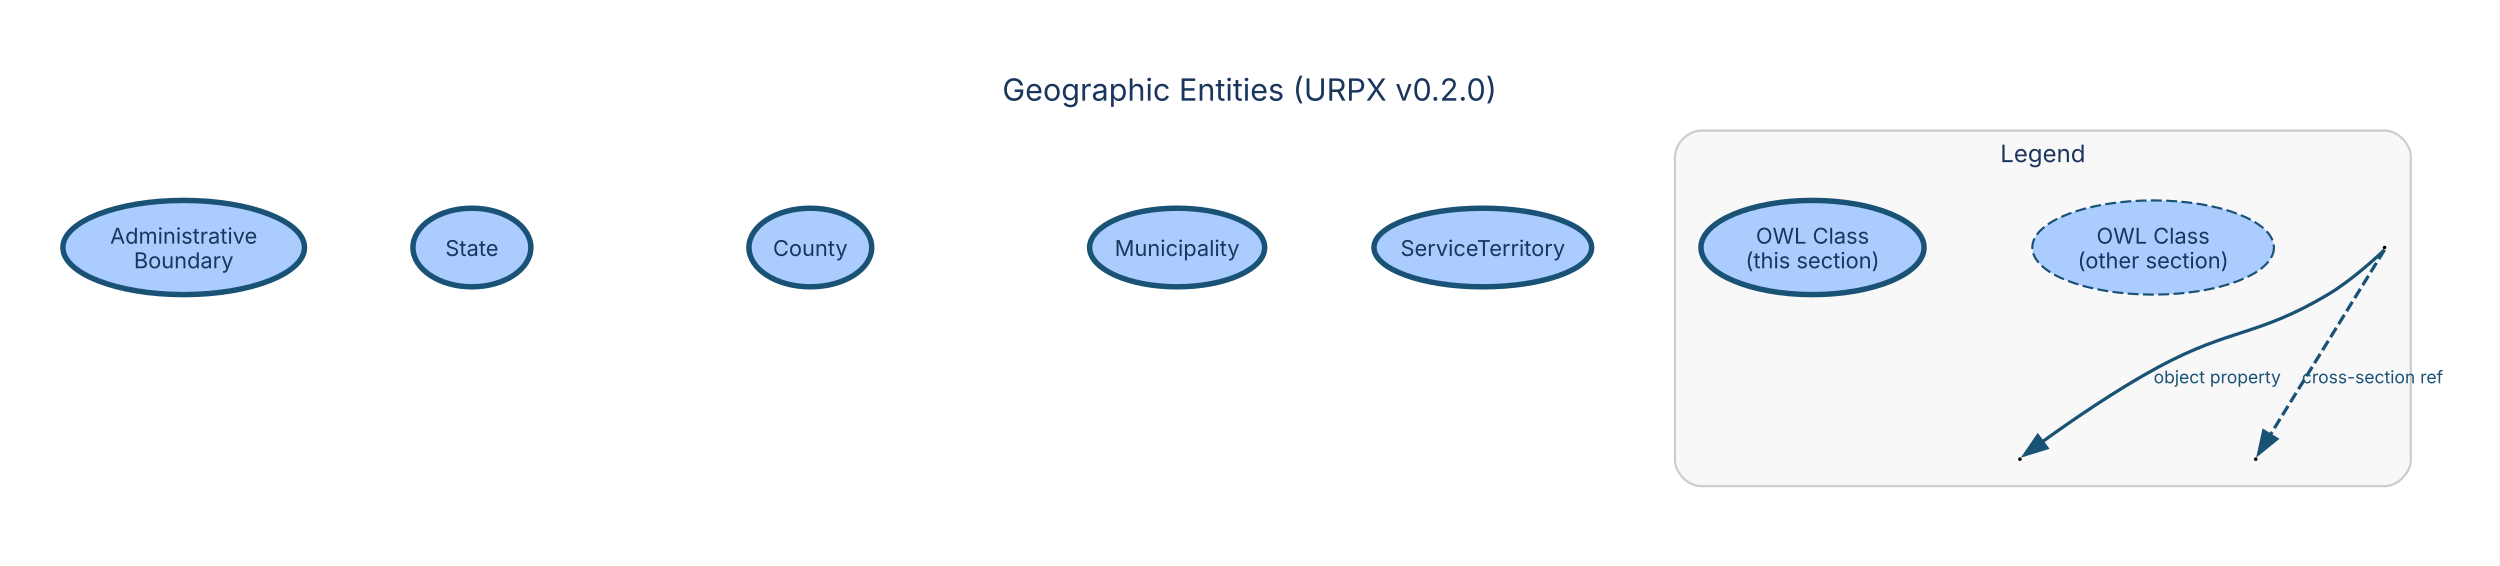
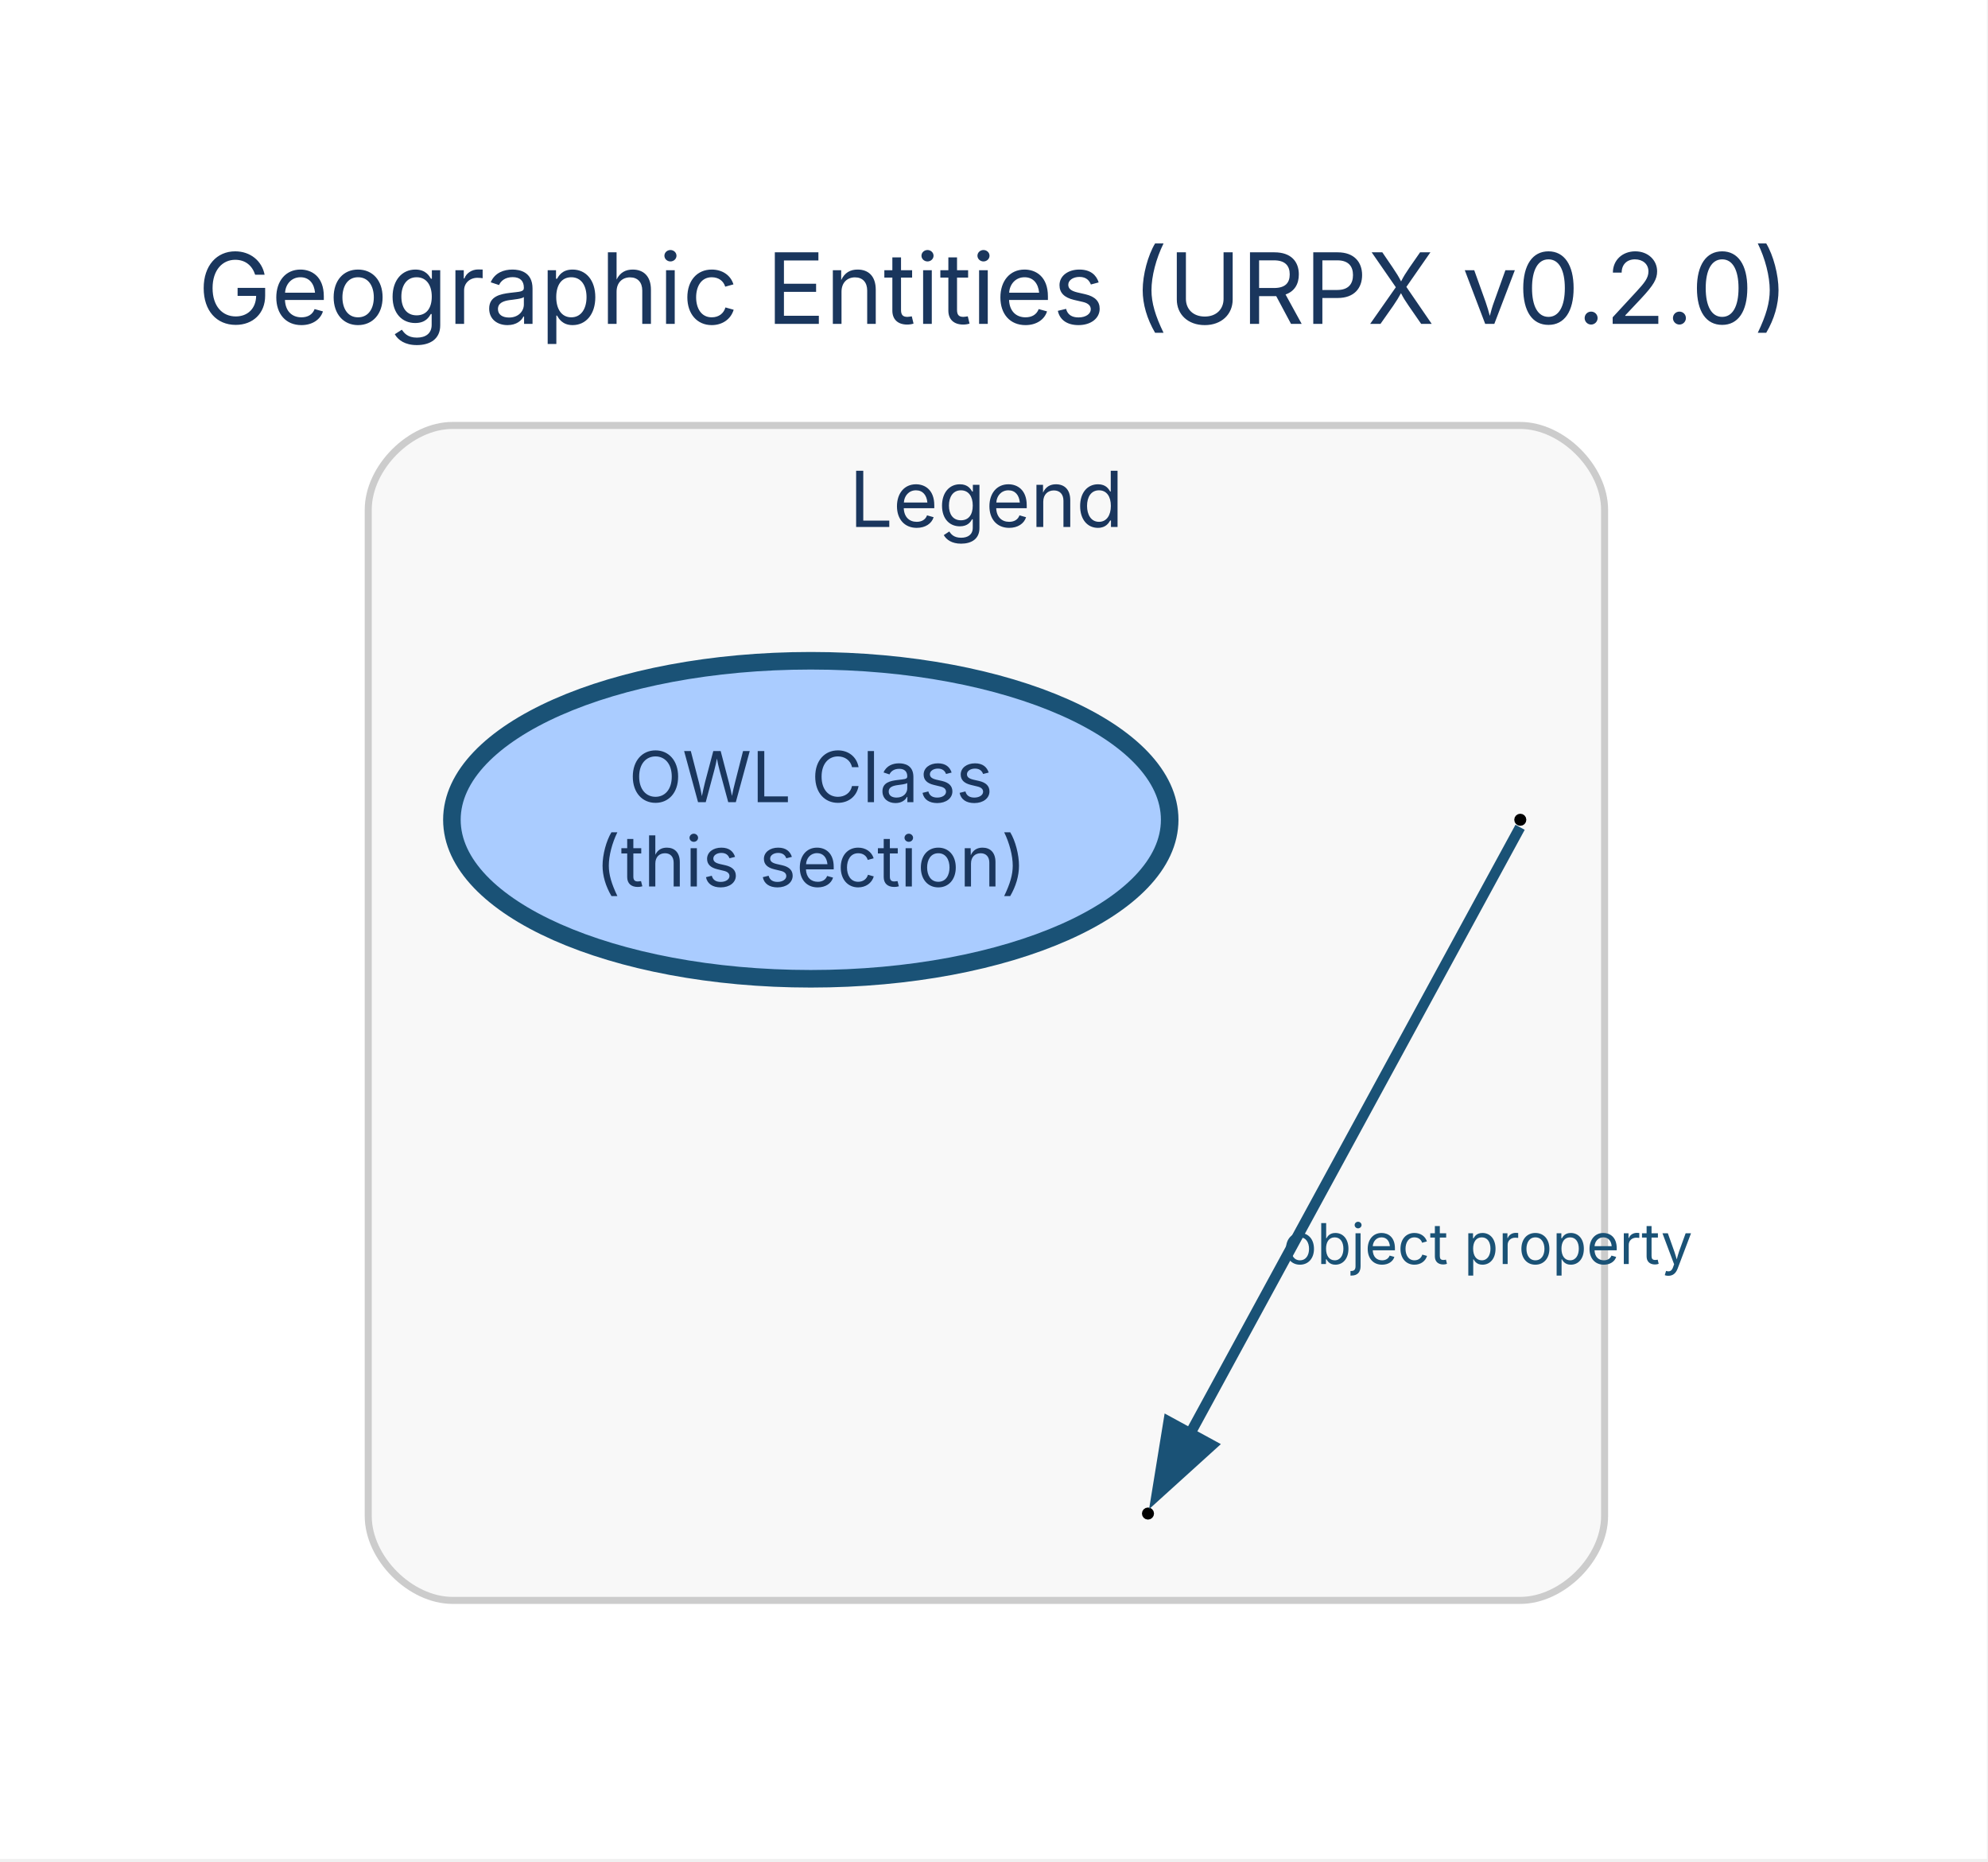
- <svg xmlns="http://www.w3.org/2000/svg" width="1145pt" height="259pt" viewBox="0.00 0.00 1145.00 259.00">
-   <g id="graph0" class="graph" transform="scale(1 1) rotate(0) translate(28.8 230.65)">
-     <polygon fill="white" stroke="none" points="-28.8,28.8 -28.8,-230.65 1115.85,-230.65 1115.85,28.8 -28.8,28.8" />
-     <text xml:space="preserve" text-anchor="middle" x="543.52" y="-184.55" font-family="Inter, Helvetica, Arial, sans-serif" font-size="14.00" fill="#1a365d">Geographic Entities (URPX v0.2.0)</text>
-     <g id="clust4" class="cluster">
-       <path fill="#f8f8f8" stroke="#cccccc" d="M750.33,-8C750.33,-8 1063.33,-8 1063.33,-8 1069.33,-8 1075.33,-14 1075.33,-20 1075.33,-20 1075.33,-158.85 1075.33,-158.85 1075.33,-164.85 1069.33,-170.85 1063.33,-170.85 1063.33,-170.85 750.33,-170.85 750.33,-170.85 744.33,-170.85 738.33,-164.85 738.33,-158.85 738.33,-158.85 738.33,-20 738.33,-20 738.33,-14 744.33,-8 750.33,-8" />
-       <text xml:space="preserve" text-anchor="middle" x="906.83" y="-156.4" font-family="Inter, Helvetica, Arial, sans-serif" font-size="11.00" fill="#1a365d">Legend</text>
+ <svg xmlns="http://www.w3.org/2000/svg" width="283pt" height="265pt" viewBox="0.00 0.00 283.00 265.00">
+   <g id="graph0" class="graph" transform="scale(1 1) rotate(0) translate(28.8 235.77)">
+     <polygon fill="white" stroke="none" points="-28.8,28.8 -28.8,-235.77 254.05,-235.77 254.05,28.8 -28.8,28.8" />
+     <text xml:space="preserve" text-anchor="middle" x="112.62" y="-189.67" font-family="Inter, Helvetica, Arial, sans-serif" font-size="14.00" fill="#1a365d">Geographic Entities (URPX v0.2.0)</text>
+     <g id="clust1" class="cluster">
+       <path fill="#f8f8f8" stroke="#cccccc" d="M35.62,-8C35.62,-8 187.62,-8 187.62,-8 193.62,-8 199.62,-14 199.62,-20 199.62,-20 199.62,-163.22 199.62,-163.22 199.62,-169.22 193.62,-175.22 187.62,-175.22 187.62,-175.22 35.62,-175.22 35.62,-175.22 29.62,-175.22 23.62,-169.22 23.62,-163.22 23.62,-163.22 23.62,-20 23.62,-20 23.62,-14 29.62,-8 35.62,-8" />
+       <text xml:space="preserve" text-anchor="middle" x="111.62" y="-160.77" font-family="Inter, Helvetica, Arial, sans-serif" font-size="11.00" fill="#1a365d">Legend</text>
    </g>
    <g id="node1" class="node">
-       <ellipse fill="#aaccff" stroke="#1a5276" stroke-width="2.5" cx="55.33" cy="-117.29" rx="55.33" ry="21.57" />
-       <text xml:space="preserve" text-anchor="middle" x="55.33" y="-119.04" font-family="Inter, Helvetica, Arial, sans-serif" font-size="10.00" fill="#1a365d">Administrative</text>
-       <text xml:space="preserve" text-anchor="middle" x="55.33" y="-107.79" font-family="Inter, Helvetica, Arial, sans-serif" font-size="10.00" fill="#1a365d">Boundary</text>
+       <ellipse fill="#aaccff" stroke="#1a5276" stroke-width="2.5" cx="86.62" cy="-119.1" rx="51.09" ry="22.63" />
+       <text xml:space="preserve" text-anchor="middle" x="86.62" y="-121.6" font-family="Inter, Helvetica, Arial, sans-serif" font-size="10.00" fill="#1a365d">OWL Class</text>
+       <text xml:space="preserve" text-anchor="middle" x="86.62" y="-109.6" font-family="Inter, Helvetica, Arial, sans-serif" font-size="10.00" fill="#1a365d">(this section)</text>
    </g>
    <g id="node2" class="node">
-       <ellipse fill="#aaccff" stroke="#1a5276" stroke-width="2.5" cx="187.33" cy="-117.29" rx="27" ry="18" />
-       <text xml:space="preserve" text-anchor="middle" x="187.33" y="-113.41" font-family="Inter, Helvetica, Arial, sans-serif" font-size="10.00" fill="#1a365d">State</text>
+       <ellipse fill="black" stroke="black" cx="187.62" cy="-119.1" rx="0.36" ry="0.36" />
    </g>
    <g id="node3" class="node">
-       <ellipse fill="#aaccff" stroke="#1a5276" stroke-width="2.5" cx="342.33" cy="-117.29" rx="28.11" ry="18" />
-       <text xml:space="preserve" text-anchor="middle" x="342.33" y="-113.41" font-family="Inter, Helvetica, Arial, sans-serif" font-size="10.00" fill="#1a365d">County</text>
+       <ellipse fill="black" stroke="black" cx="134.62" cy="-20.36" rx="0.36" ry="0.36" />
    </g>
-     <g id="node4" class="node">
-       <ellipse fill="#aaccff" stroke="#1a5276" stroke-width="2.5" cx="510.33" cy="-117.29" rx="40.09" ry="18" />
-       <text xml:space="preserve" text-anchor="middle" x="510.33" y="-113.41" font-family="Inter, Helvetica, Arial, sans-serif" font-size="10.00" fill="#1a365d">Municipality</text>
-     </g>
-     <g id="node5" class="node">
-       <ellipse fill="#aaccff" stroke="#1a5276" stroke-width="2.5" cx="650.33" cy="-117.29" rx="49.85" ry="18" />
-       <text xml:space="preserve" text-anchor="middle" x="650.33" y="-113.41" font-family="Inter, Helvetica, Arial, sans-serif" font-size="10.00" fill="#1a365d">ServiceTerritory</text>
-     </g>
-     <g id="node6" class="node">
-       <ellipse fill="#aaccff" stroke="#1a5276" stroke-width="2.5" cx="801.33" cy="-117.29" rx="51.09" ry="21.57" />
-       <text xml:space="preserve" text-anchor="middle" x="801.33" y="-119.04" font-family="Inter, Helvetica, Arial, sans-serif" font-size="10.00" fill="#1a365d">OWL Class</text>
-       <text xml:space="preserve" text-anchor="middle" x="801.33" y="-107.79" font-family="Inter, Helvetica, Arial, sans-serif" font-size="10.00" fill="#1a365d">(this section)</text>
-     </g>
-     <g id="node7" class="node">
-       <ellipse fill="#aaccff" stroke="#1a5276" stroke-dasharray="5,2" cx="957.33" cy="-117.29" rx="55.33" ry="21.57" />
-       <text xml:space="preserve" text-anchor="middle" x="957.33" y="-119.04" font-family="Inter, Helvetica, Arial, sans-serif" font-size="10.00" fill="#1a365d">OWL Class</text>
-       <text xml:space="preserve" text-anchor="middle" x="957.33" y="-107.79" font-family="Inter, Helvetica, Arial, sans-serif" font-size="10.00" fill="#1a365d">(other section)</text>
-     </g>
-     <g id="node8" class="node">
-       <ellipse fill="black" stroke="black" cx="1063.33" cy="-117.29" rx="0.36" ry="0.36" />
-     </g>
-     <g id="node9" class="node">
-       <ellipse fill="black" stroke="black" cx="896.33" cy="-20.36" rx="0.36" ry="0.36" />
-     </g>
-     <g id="edge3" class="edge">
-       <path fill="none" stroke="#1a5276" stroke-width="1.5" d="M1063.18,-116.14C1061.67,-114.68 1049.2,-102.78 1037.33,-95.72 1005.24,-76.64 992.97,-80.39 960.08,-62.72 940.16,-52.01 918.48,-36.92 906.23,-28.05" />
-       <polygon fill="#1a5276" stroke="#1a5276" stroke-width="1.5" points="908.67,-25.5 898.54,-22.37 904.5,-31.13 908.67,-25.5" />
-       <text xml:space="preserve" text-anchor="middle" x="986.71" y="-55.12" font-family="Inter, Helvetica, Arial, sans-serif" font-size="8.00" fill="#1a5276">object property</text>
-     </g>
-     <g id="node10" class="node">
-       <ellipse fill="black" stroke="black" cx="1004.33" cy="-20.36" rx="0.36" ry="0.36" />
-     </g>
-     <g id="edge4" class="edge">
-       <path fill="none" stroke="#1a5276" stroke-width="1.5" stroke-dasharray="5,2" d="M1063.29,-116.22C1061.88,-113.93 1025.82,-55.53 1010.8,-31.2" />
-       <polygon fill="#1a5276" stroke="#1a5276" stroke-width="1.5" points="1013.92,-29.59 1005.69,-22.92 1007.96,-33.27 1013.92,-29.59" />
-       <text xml:space="preserve" text-anchor="middle" x="1057.8" y="-55.12" font-family="Inter, Helvetica, Arial, sans-serif" font-size="8.00" fill="#1a5276">cross-section ref</text>
+     <g id="edge1" class="edge">
+       <path fill="none" stroke="#1a5276" stroke-width="1.5" d="M187.59,-118.03C186.32,-115.71 154.24,-56.75 140.63,-31.76" />
+       <polygon fill="#1a5276" stroke="#1a5276" stroke-width="1.5" points="143.71,-30.09 135.86,-22.98 137.56,-33.44 143.71,-30.09" />
+       <text xml:space="preserve" text-anchor="middle" x="183" y="-55.87" font-family="Inter, Helvetica, Arial, sans-serif" font-size="8.00" fill="#1a5276">object property</text>
    </g>
  </g>
</svg>
